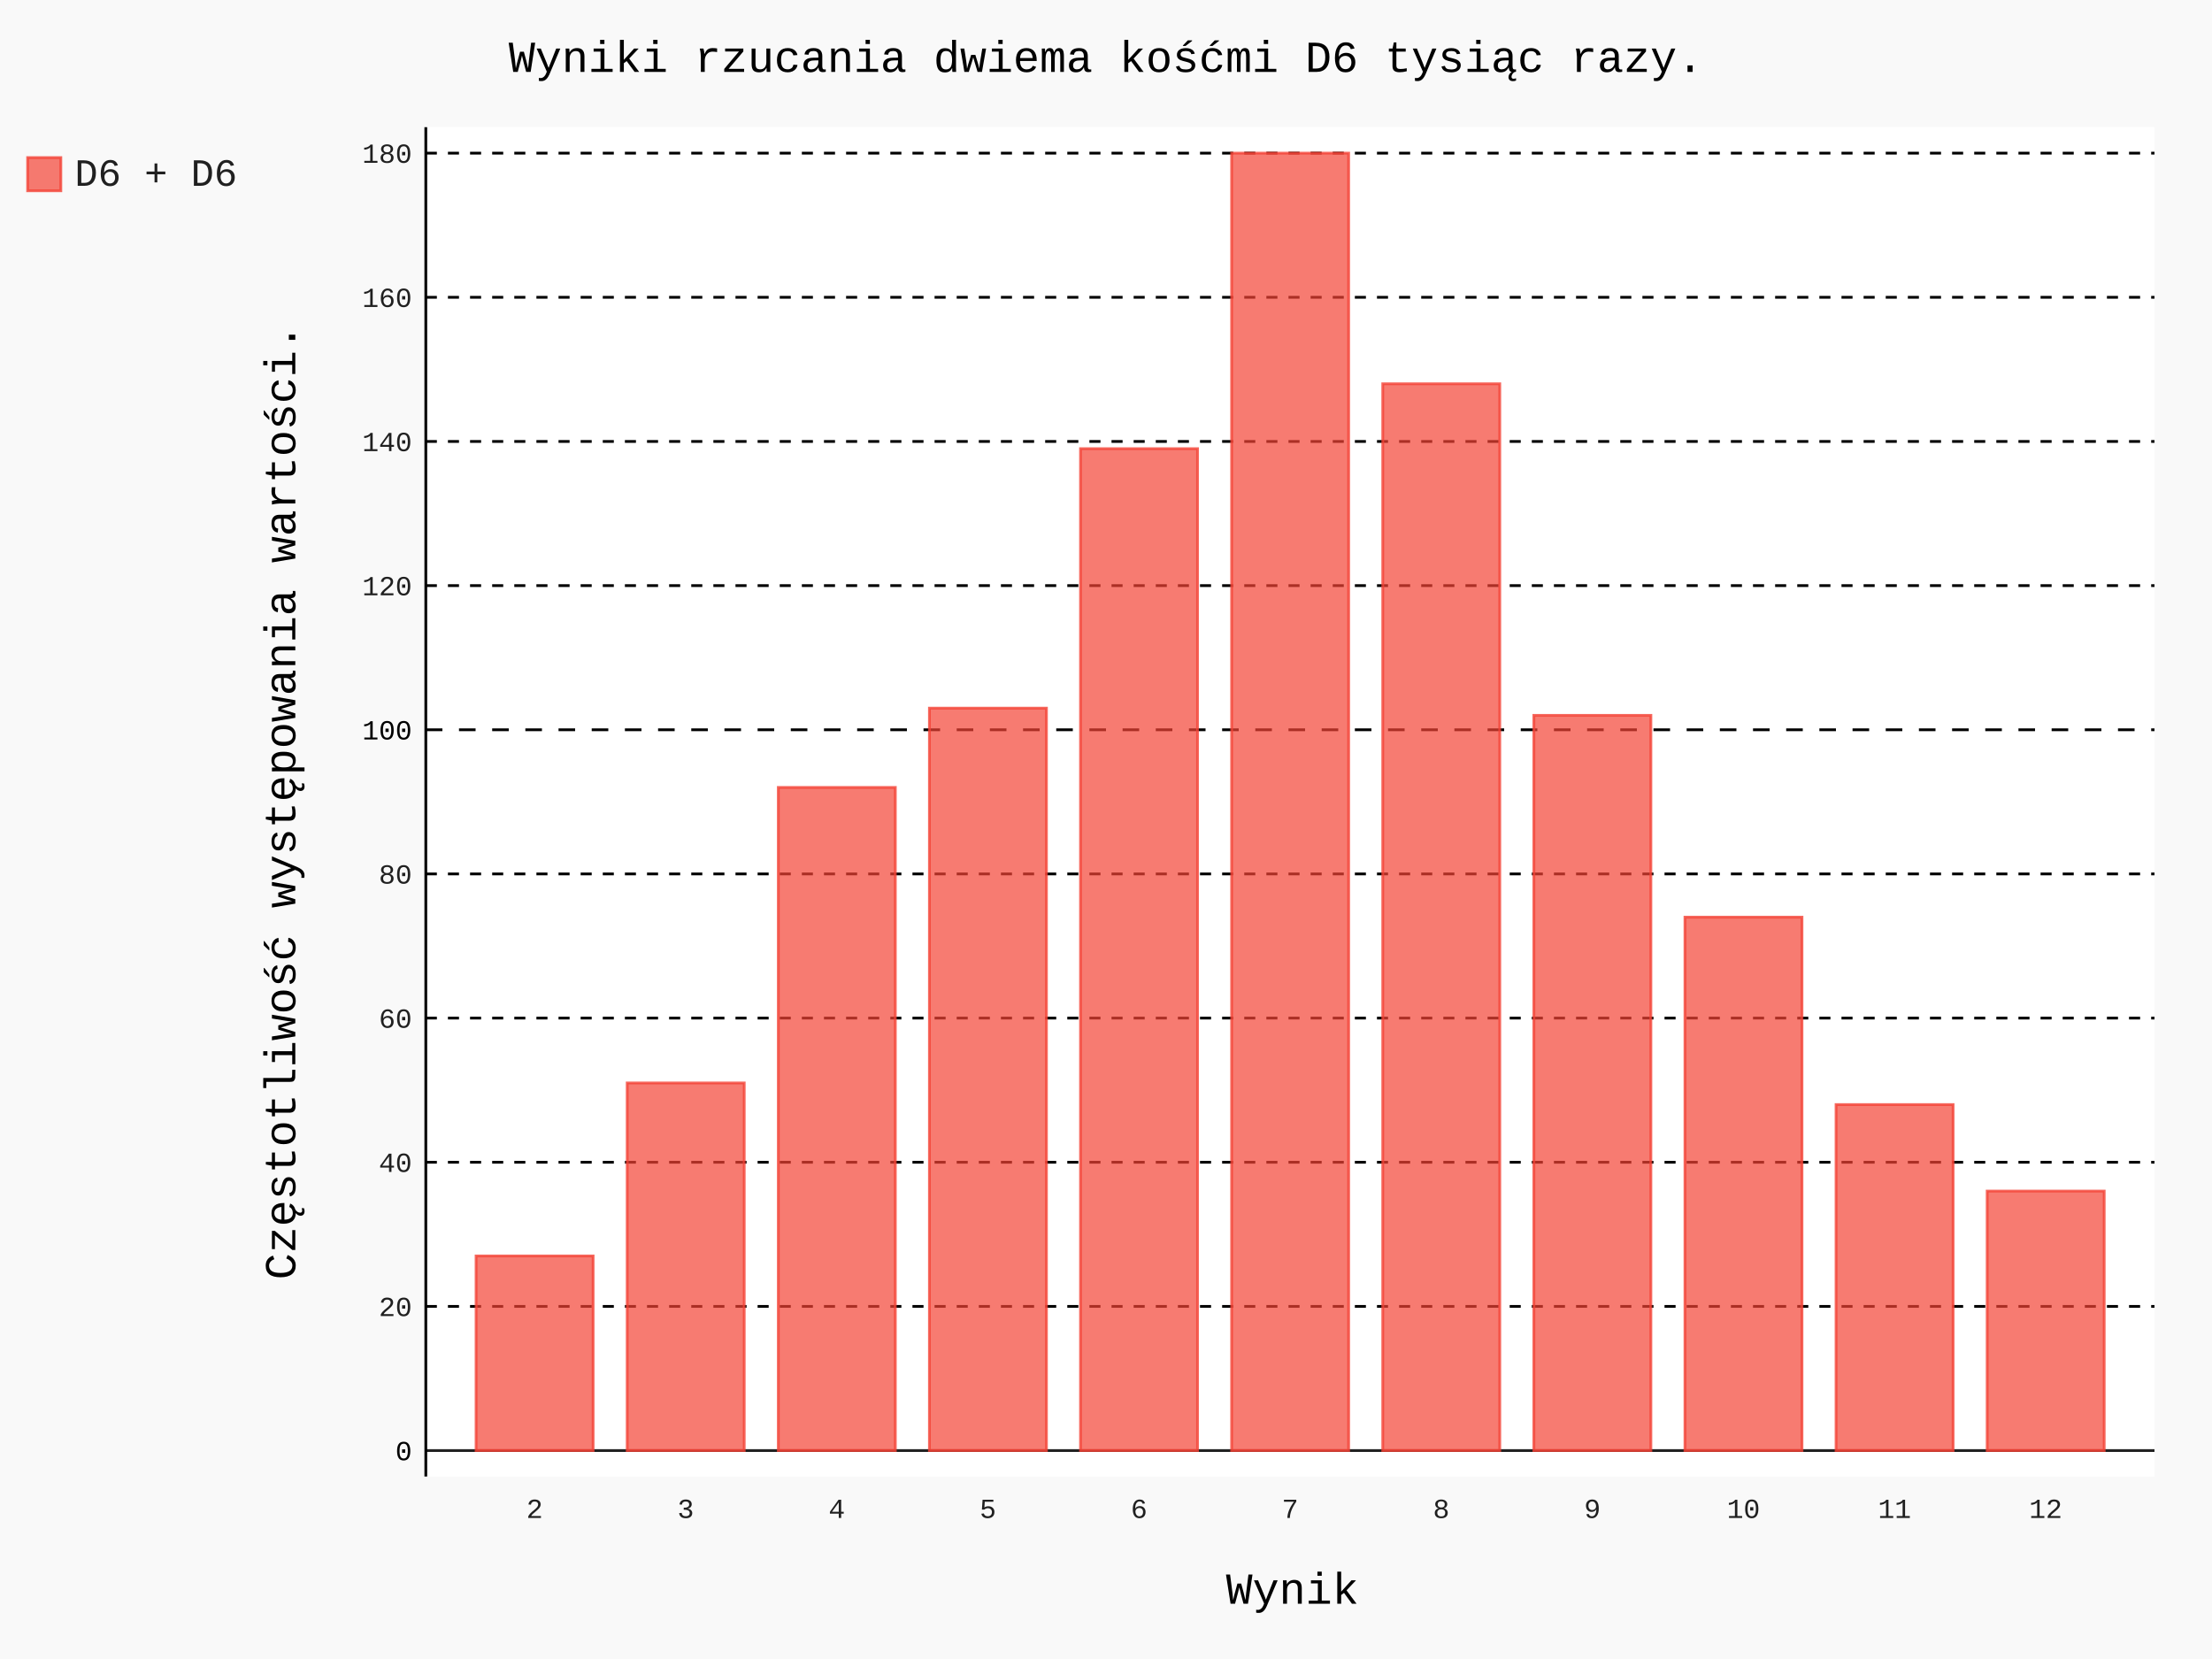
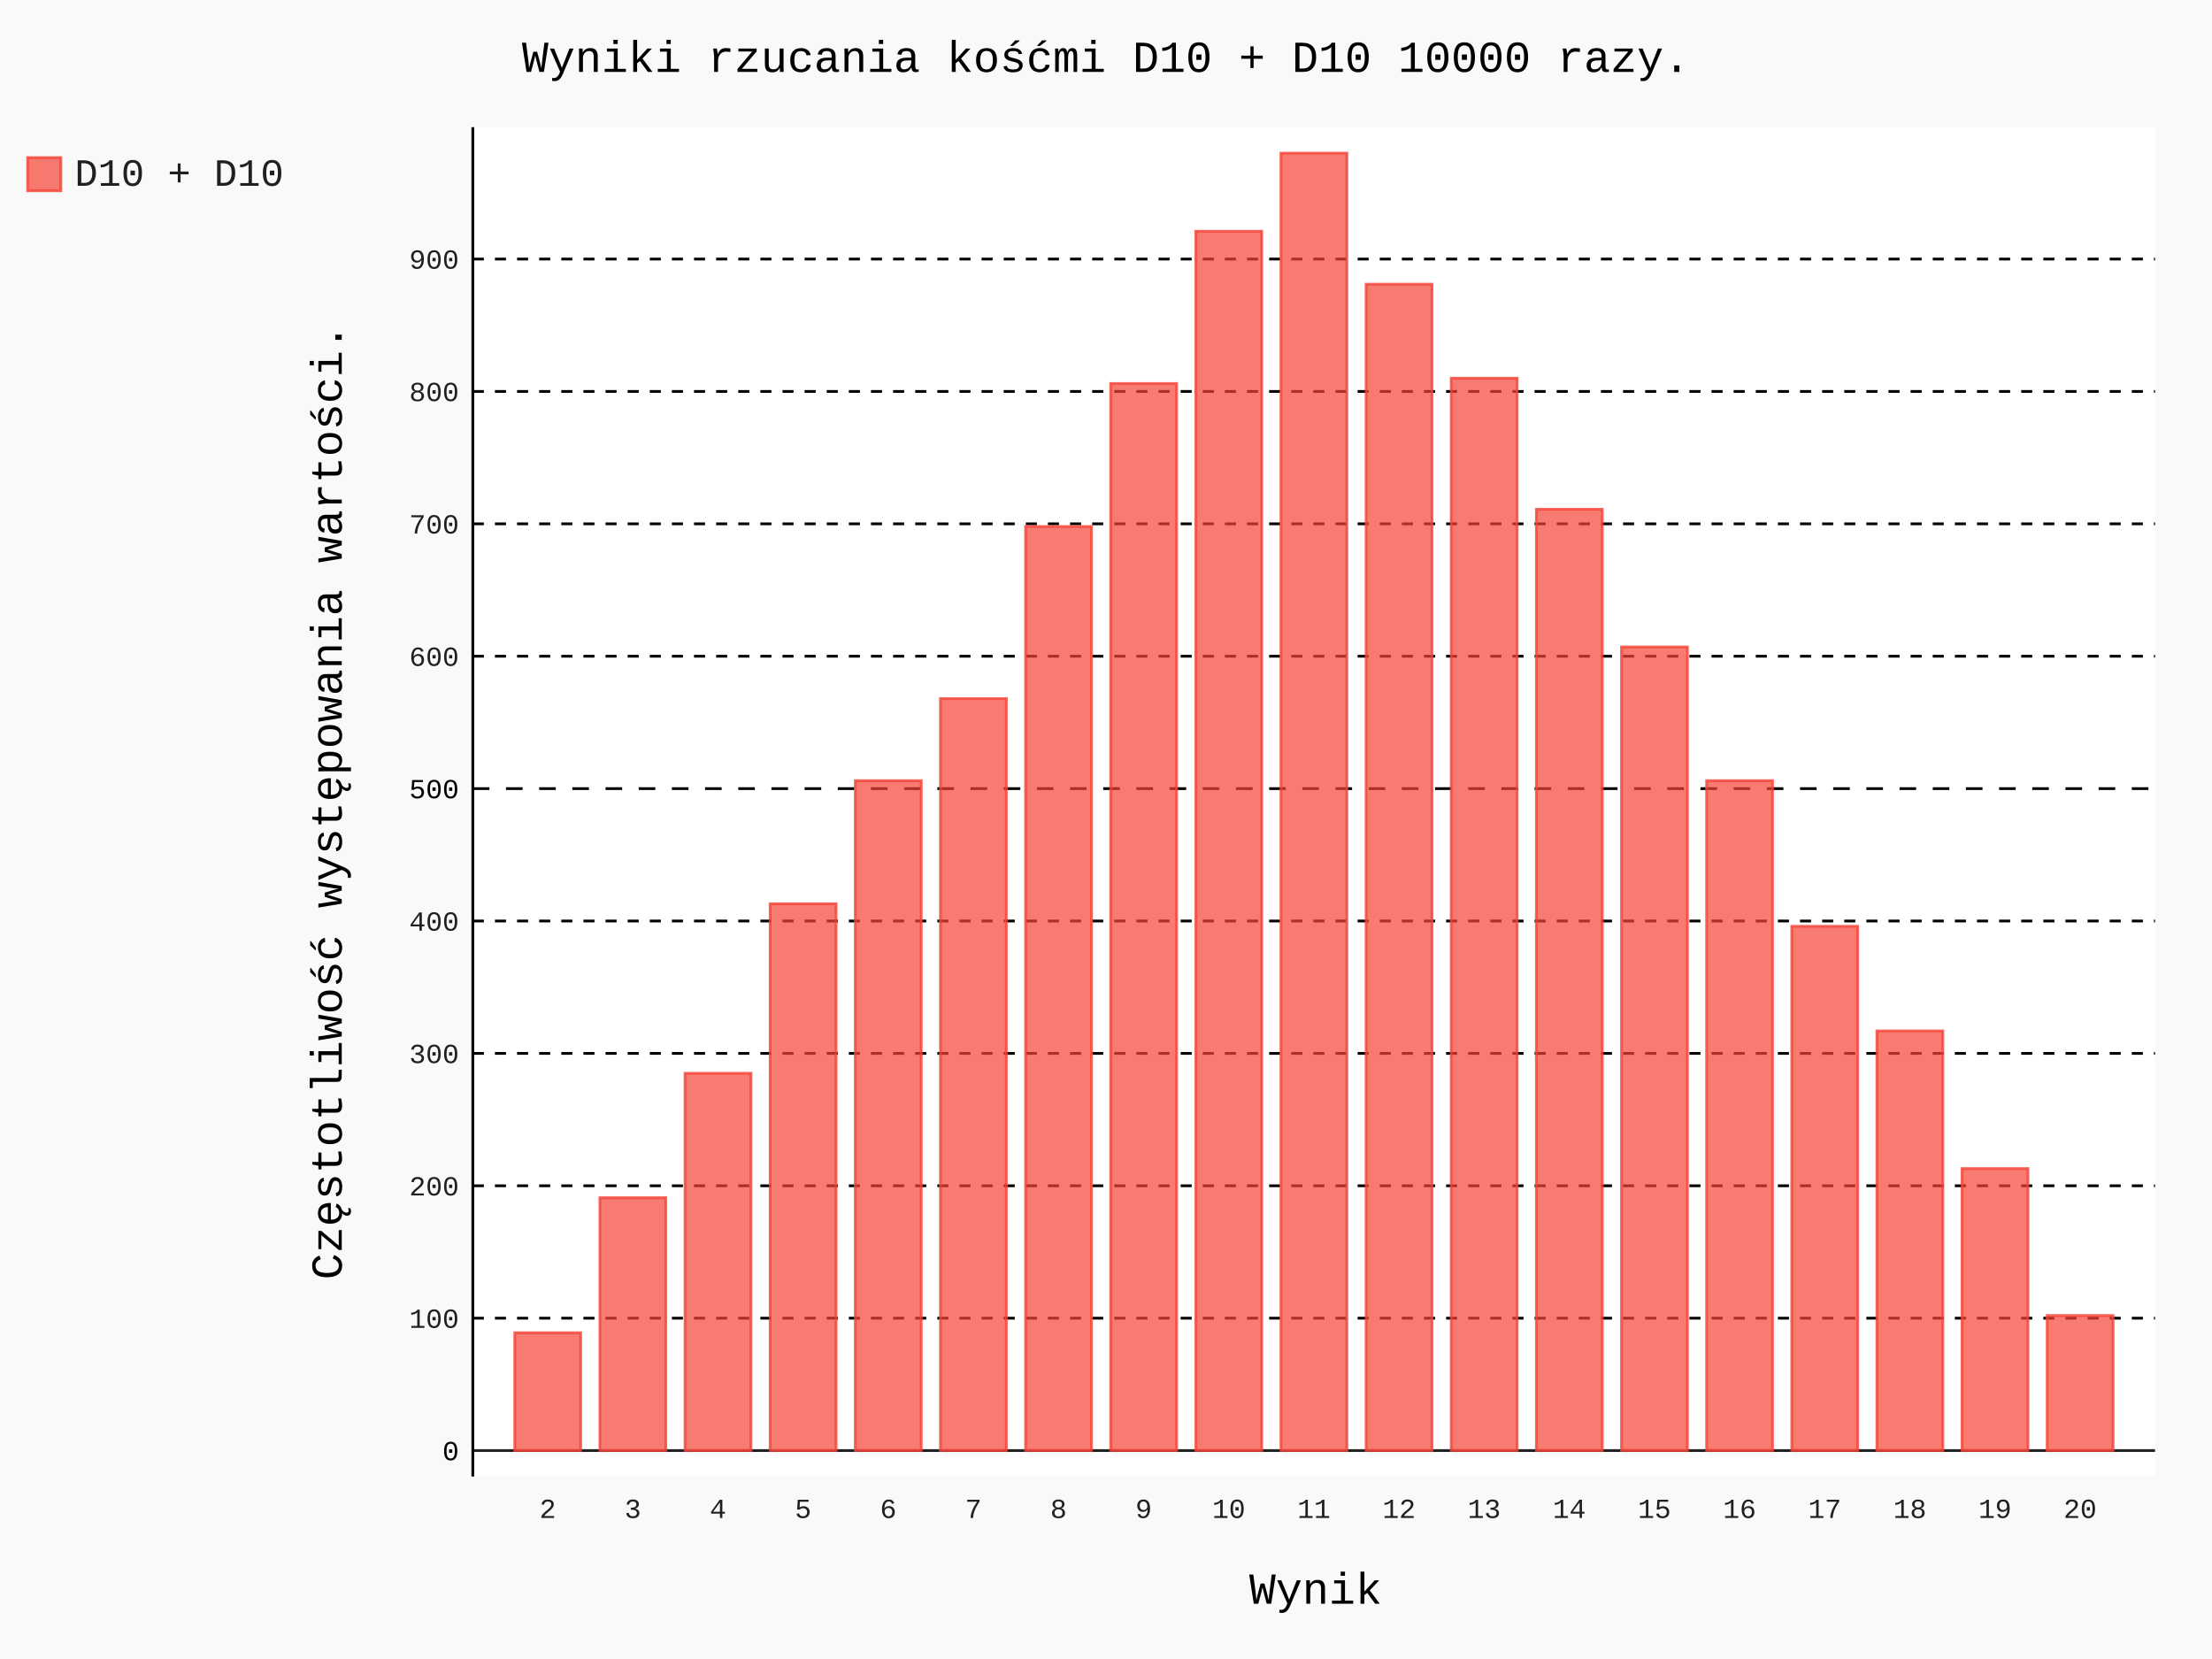
- <svg xmlns="http://www.w3.org/2000/svg" id="chart-ec274b99-f00b-4f72-a5e7-518adbe3f484" class="pygal-chart" viewBox="0 0 800 600">
+ <svg xmlns="http://www.w3.org/2000/svg" id="chart-650cd224-9f95-41b3-babb-3e369742faaf" class="pygal-chart" viewBox="0 0 800 600">
  <defs>
-     <style type="text/css">#chart-ec274b99-f00b-4f72-a5e7-518adbe3f484{-webkit-user-select:none;-webkit-font-smoothing:antialiased;font-family:Consolas,"Liberation Mono",Menlo,Courier,monospace}#chart-ec274b99-f00b-4f72-a5e7-518adbe3f484 .title{font-family:Consolas,"Liberation Mono",Menlo,Courier,monospace;font-size:16px}#chart-ec274b99-f00b-4f72-a5e7-518adbe3f484 .legends .legend text{font-family:Consolas,"Liberation Mono",Menlo,Courier,monospace;font-size:14px}#chart-ec274b99-f00b-4f72-a5e7-518adbe3f484 .axis text{font-family:Consolas,"Liberation Mono",Menlo,Courier,monospace;font-size:10px}#chart-ec274b99-f00b-4f72-a5e7-518adbe3f484 .axis text.major{font-family:Consolas,"Liberation Mono",Menlo,Courier,monospace;font-size:10px}#chart-ec274b99-f00b-4f72-a5e7-518adbe3f484 .text-overlay text.value{font-family:Consolas,"Liberation Mono",Menlo,Courier,monospace;font-size:16px}#chart-ec274b99-f00b-4f72-a5e7-518adbe3f484 .text-overlay text.label{font-family:Consolas,"Liberation Mono",Menlo,Courier,monospace;font-size:10px}#chart-ec274b99-f00b-4f72-a5e7-518adbe3f484 .tooltip{font-family:Consolas,"Liberation Mono",Menlo,Courier,monospace;font-size:14px}#chart-ec274b99-f00b-4f72-a5e7-518adbe3f484 text.no_data{font-family:Consolas,"Liberation Mono",Menlo,Courier,monospace;font-size:64px}
- #chart-ec274b99-f00b-4f72-a5e7-518adbe3f484{background-color:rgba(249,249,249,1)}#chart-ec274b99-f00b-4f72-a5e7-518adbe3f484 path,#chart-ec274b99-f00b-4f72-a5e7-518adbe3f484 line,#chart-ec274b99-f00b-4f72-a5e7-518adbe3f484 rect,#chart-ec274b99-f00b-4f72-a5e7-518adbe3f484 circle{-webkit-transition:150ms;-moz-transition:150ms;transition:150ms}#chart-ec274b99-f00b-4f72-a5e7-518adbe3f484 .graph &gt; .background{fill:rgba(249,249,249,1)}#chart-ec274b99-f00b-4f72-a5e7-518adbe3f484 .plot &gt; .background{fill:rgba(255,255,255,1)}#chart-ec274b99-f00b-4f72-a5e7-518adbe3f484 .graph{fill:rgba(0,0,0,.87)}#chart-ec274b99-f00b-4f72-a5e7-518adbe3f484 text.no_data{fill:rgba(0,0,0,1)}#chart-ec274b99-f00b-4f72-a5e7-518adbe3f484 .title{fill:rgba(0,0,0,1)}#chart-ec274b99-f00b-4f72-a5e7-518adbe3f484 .legends .legend text{fill:rgba(0,0,0,.87)}#chart-ec274b99-f00b-4f72-a5e7-518adbe3f484 .legends .legend:hover text{fill:rgba(0,0,0,1)}#chart-ec274b99-f00b-4f72-a5e7-518adbe3f484 .axis .line{stroke:rgba(0,0,0,1)}#chart-ec274b99-f00b-4f72-a5e7-518adbe3f484 .axis .guide.line{stroke:rgba(0,0,0,.54)}#chart-ec274b99-f00b-4f72-a5e7-518adbe3f484 .axis .major.line{stroke:rgba(0,0,0,.87)}#chart-ec274b99-f00b-4f72-a5e7-518adbe3f484 .axis text.major{fill:rgba(0,0,0,1)}#chart-ec274b99-f00b-4f72-a5e7-518adbe3f484 .axis.y .guides:hover .guide.line,#chart-ec274b99-f00b-4f72-a5e7-518adbe3f484 .line-graph .axis.x .guides:hover .guide.line,#chart-ec274b99-f00b-4f72-a5e7-518adbe3f484 .stackedline-graph .axis.x .guides:hover .guide.line,#chart-ec274b99-f00b-4f72-a5e7-518adbe3f484 .xy-graph .axis.x .guides:hover .guide.line{stroke:rgba(0,0,0,1)}#chart-ec274b99-f00b-4f72-a5e7-518adbe3f484 .axis .guides:hover text{fill:rgba(0,0,0,1)}#chart-ec274b99-f00b-4f72-a5e7-518adbe3f484 .reactive{fill-opacity:.7;stroke-opacity:.8;stroke-width:1}#chart-ec274b99-f00b-4f72-a5e7-518adbe3f484 .ci{stroke:rgba(0,0,0,.87)}#chart-ec274b99-f00b-4f72-a5e7-518adbe3f484 .reactive.active,#chart-ec274b99-f00b-4f72-a5e7-518adbe3f484 .active .reactive{fill-opacity:.8;stroke-opacity:.9;stroke-width:4}#chart-ec274b99-f00b-4f72-a5e7-518adbe3f484 .ci .reactive.active{stroke-width:1.5}#chart-ec274b99-f00b-4f72-a5e7-518adbe3f484 .series text{fill:rgba(0,0,0,1)}#chart-ec274b99-f00b-4f72-a5e7-518adbe3f484 .tooltip rect{fill:rgba(255,255,255,1);stroke:rgba(0,0,0,1);-webkit-transition:opacity 150ms;-moz-transition:opacity 150ms;transition:opacity 150ms}#chart-ec274b99-f00b-4f72-a5e7-518adbe3f484 .tooltip .label{fill:rgba(0,0,0,.87)}#chart-ec274b99-f00b-4f72-a5e7-518adbe3f484 .tooltip .label{fill:rgba(0,0,0,.87)}#chart-ec274b99-f00b-4f72-a5e7-518adbe3f484 .tooltip .legend{font-size:.8em;fill:rgba(0,0,0,.54)}#chart-ec274b99-f00b-4f72-a5e7-518adbe3f484 .tooltip .x_label{font-size:.6em;fill:rgba(0,0,0,1)}#chart-ec274b99-f00b-4f72-a5e7-518adbe3f484 .tooltip .xlink{font-size:.5em;text-decoration:underline}#chart-ec274b99-f00b-4f72-a5e7-518adbe3f484 .tooltip .value{font-size:1.5em}#chart-ec274b99-f00b-4f72-a5e7-518adbe3f484 .bound{font-size:.5em}#chart-ec274b99-f00b-4f72-a5e7-518adbe3f484 .max-value{font-size:.75em;fill:rgba(0,0,0,.54)}#chart-ec274b99-f00b-4f72-a5e7-518adbe3f484 .map-element{fill:rgba(255,255,255,1);stroke:rgba(0,0,0,.54) !important}#chart-ec274b99-f00b-4f72-a5e7-518adbe3f484 .map-element .reactive{fill-opacity:inherit;stroke-opacity:inherit}#chart-ec274b99-f00b-4f72-a5e7-518adbe3f484 .color-0,#chart-ec274b99-f00b-4f72-a5e7-518adbe3f484 .color-0 a:visited{stroke:#F44336;fill:#F44336}#chart-ec274b99-f00b-4f72-a5e7-518adbe3f484 .text-overlay .color-0 text{fill:black}
- #chart-ec274b99-f00b-4f72-a5e7-518adbe3f484 text.no_data{text-anchor:middle}#chart-ec274b99-f00b-4f72-a5e7-518adbe3f484 .guide.line{fill:none}#chart-ec274b99-f00b-4f72-a5e7-518adbe3f484 .centered{text-anchor:middle}#chart-ec274b99-f00b-4f72-a5e7-518adbe3f484 .title{text-anchor:middle}#chart-ec274b99-f00b-4f72-a5e7-518adbe3f484 .legends .legend text{fill-opacity:1}#chart-ec274b99-f00b-4f72-a5e7-518adbe3f484 .axis.x text{text-anchor:middle}#chart-ec274b99-f00b-4f72-a5e7-518adbe3f484 .axis.x:not(.web) text[transform]{text-anchor:start}#chart-ec274b99-f00b-4f72-a5e7-518adbe3f484 .axis.x:not(.web) text[transform].backwards{text-anchor:end}#chart-ec274b99-f00b-4f72-a5e7-518adbe3f484 .axis.y text{text-anchor:end}#chart-ec274b99-f00b-4f72-a5e7-518adbe3f484 .axis.y text[transform].backwards{text-anchor:start}#chart-ec274b99-f00b-4f72-a5e7-518adbe3f484 .axis.y2 text{text-anchor:start}#chart-ec274b99-f00b-4f72-a5e7-518adbe3f484 .axis.y2 text[transform].backwards{text-anchor:end}#chart-ec274b99-f00b-4f72-a5e7-518adbe3f484 .axis .guide.line{stroke-dasharray:4,4;stroke:black}#chart-ec274b99-f00b-4f72-a5e7-518adbe3f484 .axis .major.guide.line{stroke-dasharray:6,6;stroke:black}#chart-ec274b99-f00b-4f72-a5e7-518adbe3f484 .horizontal .axis.y .guide.line,#chart-ec274b99-f00b-4f72-a5e7-518adbe3f484 .horizontal .axis.y2 .guide.line,#chart-ec274b99-f00b-4f72-a5e7-518adbe3f484 .vertical .axis.x .guide.line{opacity:0}#chart-ec274b99-f00b-4f72-a5e7-518adbe3f484 .horizontal .axis.always_show .guide.line,#chart-ec274b99-f00b-4f72-a5e7-518adbe3f484 .vertical .axis.always_show .guide.line{opacity:1 !important}#chart-ec274b99-f00b-4f72-a5e7-518adbe3f484 .axis.y .guides:hover .guide.line,#chart-ec274b99-f00b-4f72-a5e7-518adbe3f484 .axis.y2 .guides:hover .guide.line,#chart-ec274b99-f00b-4f72-a5e7-518adbe3f484 .axis.x .guides:hover .guide.line{opacity:1}#chart-ec274b99-f00b-4f72-a5e7-518adbe3f484 .axis .guides:hover text{opacity:1}#chart-ec274b99-f00b-4f72-a5e7-518adbe3f484 .nofill{fill:none}#chart-ec274b99-f00b-4f72-a5e7-518adbe3f484 .subtle-fill{fill-opacity:.2}#chart-ec274b99-f00b-4f72-a5e7-518adbe3f484 .dot{stroke-width:1px;fill-opacity:1;stroke-opacity:1}#chart-ec274b99-f00b-4f72-a5e7-518adbe3f484 .dot.active{stroke-width:5px}#chart-ec274b99-f00b-4f72-a5e7-518adbe3f484 .dot.negative{fill:transparent}#chart-ec274b99-f00b-4f72-a5e7-518adbe3f484 text,#chart-ec274b99-f00b-4f72-a5e7-518adbe3f484 tspan{stroke:none !important}#chart-ec274b99-f00b-4f72-a5e7-518adbe3f484 .series text.active{opacity:1}#chart-ec274b99-f00b-4f72-a5e7-518adbe3f484 .tooltip rect{fill-opacity:.95;stroke-width:.5}#chart-ec274b99-f00b-4f72-a5e7-518adbe3f484 .tooltip text{fill-opacity:1}#chart-ec274b99-f00b-4f72-a5e7-518adbe3f484 .showable{visibility:hidden}#chart-ec274b99-f00b-4f72-a5e7-518adbe3f484 .showable.shown{visibility:visible}#chart-ec274b99-f00b-4f72-a5e7-518adbe3f484 .gauge-background{fill:rgba(229,229,229,1);stroke:none}#chart-ec274b99-f00b-4f72-a5e7-518adbe3f484 .bg-lines{stroke:rgba(249,249,249,1);stroke-width:2px}</style>
+     <style type="text/css">#chart-650cd224-9f95-41b3-babb-3e369742faaf{-webkit-user-select:none;-webkit-font-smoothing:antialiased;font-family:Consolas,"Liberation Mono",Menlo,Courier,monospace}#chart-650cd224-9f95-41b3-babb-3e369742faaf .title{font-family:Consolas,"Liberation Mono",Menlo,Courier,monospace;font-size:16px}#chart-650cd224-9f95-41b3-babb-3e369742faaf .legends .legend text{font-family:Consolas,"Liberation Mono",Menlo,Courier,monospace;font-size:14px}#chart-650cd224-9f95-41b3-babb-3e369742faaf .axis text{font-family:Consolas,"Liberation Mono",Menlo,Courier,monospace;font-size:10px}#chart-650cd224-9f95-41b3-babb-3e369742faaf .axis text.major{font-family:Consolas,"Liberation Mono",Menlo,Courier,monospace;font-size:10px}#chart-650cd224-9f95-41b3-babb-3e369742faaf .text-overlay text.value{font-family:Consolas,"Liberation Mono",Menlo,Courier,monospace;font-size:16px}#chart-650cd224-9f95-41b3-babb-3e369742faaf .text-overlay text.label{font-family:Consolas,"Liberation Mono",Menlo,Courier,monospace;font-size:10px}#chart-650cd224-9f95-41b3-babb-3e369742faaf .tooltip{font-family:Consolas,"Liberation Mono",Menlo,Courier,monospace;font-size:14px}#chart-650cd224-9f95-41b3-babb-3e369742faaf text.no_data{font-family:Consolas,"Liberation Mono",Menlo,Courier,monospace;font-size:64px}
+ #chart-650cd224-9f95-41b3-babb-3e369742faaf{background-color:rgba(249,249,249,1)}#chart-650cd224-9f95-41b3-babb-3e369742faaf path,#chart-650cd224-9f95-41b3-babb-3e369742faaf line,#chart-650cd224-9f95-41b3-babb-3e369742faaf rect,#chart-650cd224-9f95-41b3-babb-3e369742faaf circle{-webkit-transition:150ms;-moz-transition:150ms;transition:150ms}#chart-650cd224-9f95-41b3-babb-3e369742faaf .graph &gt; .background{fill:rgba(249,249,249,1)}#chart-650cd224-9f95-41b3-babb-3e369742faaf .plot &gt; .background{fill:rgba(255,255,255,1)}#chart-650cd224-9f95-41b3-babb-3e369742faaf .graph{fill:rgba(0,0,0,.87)}#chart-650cd224-9f95-41b3-babb-3e369742faaf text.no_data{fill:rgba(0,0,0,1)}#chart-650cd224-9f95-41b3-babb-3e369742faaf .title{fill:rgba(0,0,0,1)}#chart-650cd224-9f95-41b3-babb-3e369742faaf .legends .legend text{fill:rgba(0,0,0,.87)}#chart-650cd224-9f95-41b3-babb-3e369742faaf .legends .legend:hover text{fill:rgba(0,0,0,1)}#chart-650cd224-9f95-41b3-babb-3e369742faaf .axis .line{stroke:rgba(0,0,0,1)}#chart-650cd224-9f95-41b3-babb-3e369742faaf .axis .guide.line{stroke:rgba(0,0,0,.54)}#chart-650cd224-9f95-41b3-babb-3e369742faaf .axis .major.line{stroke:rgba(0,0,0,.87)}#chart-650cd224-9f95-41b3-babb-3e369742faaf .axis text.major{fill:rgba(0,0,0,1)}#chart-650cd224-9f95-41b3-babb-3e369742faaf .axis.y .guides:hover .guide.line,#chart-650cd224-9f95-41b3-babb-3e369742faaf .line-graph .axis.x .guides:hover .guide.line,#chart-650cd224-9f95-41b3-babb-3e369742faaf .stackedline-graph .axis.x .guides:hover .guide.line,#chart-650cd224-9f95-41b3-babb-3e369742faaf .xy-graph .axis.x .guides:hover .guide.line{stroke:rgba(0,0,0,1)}#chart-650cd224-9f95-41b3-babb-3e369742faaf .axis .guides:hover text{fill:rgba(0,0,0,1)}#chart-650cd224-9f95-41b3-babb-3e369742faaf .reactive{fill-opacity:.7;stroke-opacity:.8;stroke-width:1}#chart-650cd224-9f95-41b3-babb-3e369742faaf .ci{stroke:rgba(0,0,0,.87)}#chart-650cd224-9f95-41b3-babb-3e369742faaf .reactive.active,#chart-650cd224-9f95-41b3-babb-3e369742faaf .active .reactive{fill-opacity:.8;stroke-opacity:.9;stroke-width:4}#chart-650cd224-9f95-41b3-babb-3e369742faaf .ci .reactive.active{stroke-width:1.5}#chart-650cd224-9f95-41b3-babb-3e369742faaf .series text{fill:rgba(0,0,0,1)}#chart-650cd224-9f95-41b3-babb-3e369742faaf .tooltip rect{fill:rgba(255,255,255,1);stroke:rgba(0,0,0,1);-webkit-transition:opacity 150ms;-moz-transition:opacity 150ms;transition:opacity 150ms}#chart-650cd224-9f95-41b3-babb-3e369742faaf .tooltip .label{fill:rgba(0,0,0,.87)}#chart-650cd224-9f95-41b3-babb-3e369742faaf .tooltip .label{fill:rgba(0,0,0,.87)}#chart-650cd224-9f95-41b3-babb-3e369742faaf .tooltip .legend{font-size:.8em;fill:rgba(0,0,0,.54)}#chart-650cd224-9f95-41b3-babb-3e369742faaf .tooltip .x_label{font-size:.6em;fill:rgba(0,0,0,1)}#chart-650cd224-9f95-41b3-babb-3e369742faaf .tooltip .xlink{font-size:.5em;text-decoration:underline}#chart-650cd224-9f95-41b3-babb-3e369742faaf .tooltip .value{font-size:1.5em}#chart-650cd224-9f95-41b3-babb-3e369742faaf .bound{font-size:.5em}#chart-650cd224-9f95-41b3-babb-3e369742faaf .max-value{font-size:.75em;fill:rgba(0,0,0,.54)}#chart-650cd224-9f95-41b3-babb-3e369742faaf .map-element{fill:rgba(255,255,255,1);stroke:rgba(0,0,0,.54) !important}#chart-650cd224-9f95-41b3-babb-3e369742faaf .map-element .reactive{fill-opacity:inherit;stroke-opacity:inherit}#chart-650cd224-9f95-41b3-babb-3e369742faaf .color-0,#chart-650cd224-9f95-41b3-babb-3e369742faaf .color-0 a:visited{stroke:#F44336;fill:#F44336}#chart-650cd224-9f95-41b3-babb-3e369742faaf .text-overlay .color-0 text{fill:black}
+ #chart-650cd224-9f95-41b3-babb-3e369742faaf text.no_data{text-anchor:middle}#chart-650cd224-9f95-41b3-babb-3e369742faaf .guide.line{fill:none}#chart-650cd224-9f95-41b3-babb-3e369742faaf .centered{text-anchor:middle}#chart-650cd224-9f95-41b3-babb-3e369742faaf .title{text-anchor:middle}#chart-650cd224-9f95-41b3-babb-3e369742faaf .legends .legend text{fill-opacity:1}#chart-650cd224-9f95-41b3-babb-3e369742faaf .axis.x text{text-anchor:middle}#chart-650cd224-9f95-41b3-babb-3e369742faaf .axis.x:not(.web) text[transform]{text-anchor:start}#chart-650cd224-9f95-41b3-babb-3e369742faaf .axis.x:not(.web) text[transform].backwards{text-anchor:end}#chart-650cd224-9f95-41b3-babb-3e369742faaf .axis.y text{text-anchor:end}#chart-650cd224-9f95-41b3-babb-3e369742faaf .axis.y text[transform].backwards{text-anchor:start}#chart-650cd224-9f95-41b3-babb-3e369742faaf .axis.y2 text{text-anchor:start}#chart-650cd224-9f95-41b3-babb-3e369742faaf .axis.y2 text[transform].backwards{text-anchor:end}#chart-650cd224-9f95-41b3-babb-3e369742faaf .axis .guide.line{stroke-dasharray:4,4;stroke:black}#chart-650cd224-9f95-41b3-babb-3e369742faaf .axis .major.guide.line{stroke-dasharray:6,6;stroke:black}#chart-650cd224-9f95-41b3-babb-3e369742faaf .horizontal .axis.y .guide.line,#chart-650cd224-9f95-41b3-babb-3e369742faaf .horizontal .axis.y2 .guide.line,#chart-650cd224-9f95-41b3-babb-3e369742faaf .vertical .axis.x .guide.line{opacity:0}#chart-650cd224-9f95-41b3-babb-3e369742faaf .horizontal .axis.always_show .guide.line,#chart-650cd224-9f95-41b3-babb-3e369742faaf .vertical .axis.always_show .guide.line{opacity:1 !important}#chart-650cd224-9f95-41b3-babb-3e369742faaf .axis.y .guides:hover .guide.line,#chart-650cd224-9f95-41b3-babb-3e369742faaf .axis.y2 .guides:hover .guide.line,#chart-650cd224-9f95-41b3-babb-3e369742faaf .axis.x .guides:hover .guide.line{opacity:1}#chart-650cd224-9f95-41b3-babb-3e369742faaf .axis .guides:hover text{opacity:1}#chart-650cd224-9f95-41b3-babb-3e369742faaf .nofill{fill:none}#chart-650cd224-9f95-41b3-babb-3e369742faaf .subtle-fill{fill-opacity:.2}#chart-650cd224-9f95-41b3-babb-3e369742faaf .dot{stroke-width:1px;fill-opacity:1;stroke-opacity:1}#chart-650cd224-9f95-41b3-babb-3e369742faaf .dot.active{stroke-width:5px}#chart-650cd224-9f95-41b3-babb-3e369742faaf .dot.negative{fill:transparent}#chart-650cd224-9f95-41b3-babb-3e369742faaf text,#chart-650cd224-9f95-41b3-babb-3e369742faaf tspan{stroke:none !important}#chart-650cd224-9f95-41b3-babb-3e369742faaf .series text.active{opacity:1}#chart-650cd224-9f95-41b3-babb-3e369742faaf .tooltip rect{fill-opacity:.95;stroke-width:.5}#chart-650cd224-9f95-41b3-babb-3e369742faaf .tooltip text{fill-opacity:1}#chart-650cd224-9f95-41b3-babb-3e369742faaf .showable{visibility:hidden}#chart-650cd224-9f95-41b3-babb-3e369742faaf .showable.shown{visibility:visible}#chart-650cd224-9f95-41b3-babb-3e369742faaf .gauge-background{fill:rgba(229,229,229,1);stroke:none}#chart-650cd224-9f95-41b3-babb-3e369742faaf .bg-lines{stroke:rgba(249,249,249,1);stroke-width:2px}</style>
  </defs>
  <g class="graph bar-graph vertical">
    <rect x="0" y="0" width="800" height="600" class="background" />
-     <g transform="translate(154, 46)" class="plot">
-       <rect x="0" y="0" width="625.2" height="488" class="background" />
+     <g transform="translate(171, 46)" class="plot">
+       <rect x="0" y="0" width="608.4" height="488" class="background" />
      <g class="axis y always_show">
        <g class="guides">
-           <path d="M0 478.615 h625.2" class="axis major line" />
+           <path d="M0 478.615 h608.4" class="axis major line" />
          <text x="-5" y="482.115" class="major">0</text>
        </g>
        <g class="guides">
-           <path d="M0 426.479 h625.2" class="guide line" />
-           <text x="-5" y="429.979" class="">20</text>
-         </g>
-         <g class="guides">
-           <path d="M0 374.342 h625.2" class="guide line" />
-           <text x="-5" y="377.842" class="">40</text>
-         </g>
-         <g class="guides">
-           <path d="M0 322.205 h625.2" class="guide line" />
-           <text x="-5" y="325.705" class="">60</text>
-         </g>
-         <g class="guides">
-           <path d="M0 270.068 h625.2" class="guide line" />
-           <text x="-5" y="273.568" class="">80</text>
-         </g>
-         <g class="guides">
-           <path d="M0 217.932 h625.2" class="major guide line" />
-           <text x="-5" y="221.432" class="major">100</text>
-         </g>
-         <g class="guides">
-           <path d="M0 165.795 h625.2" class="guide line" />
-           <text x="-5" y="169.295" class="">120</text>
-         </g>
-         <g class="guides">
-           <path d="M0 113.658 h625.2" class="guide line" />
-           <text x="-5" y="117.158" class="">140</text>
-         </g>
-         <g class="guides">
-           <path d="M0 61.521 h625.2" class="guide line" />
-           <text x="-5" y="65.021" class="">160</text>
-         </g>
-         <g class="guides">
-           <path d="M0 9.385 h625.2" class="guide line" />
-           <text x="-5" y="12.885" class="">180</text>
+           <path d="M0 430.735 h608.4" class="guide line" />
+           <text x="-5" y="434.235" class="">100</text>
+         </g>
+         <g class="guides">
+           <path d="M0 382.854 h608.4" class="guide line" />
+           <text x="-5" y="386.354" class="">200</text>
+         </g>
+         <g class="guides">
+           <path d="M0 334.973 h608.4" class="guide line" />
+           <text x="-5" y="338.473" class="">300</text>
+         </g>
+         <g class="guides">
+           <path d="M0 287.093 h608.4" class="guide line" />
+           <text x="-5" y="290.593" class="">400</text>
+         </g>
+         <g class="guides">
+           <path d="M0 239.212 h608.4" class="major guide line" />
+           <text x="-5" y="242.712" class="major">500</text>
+         </g>
+         <g class="guides">
+           <path d="M0 191.331 h608.4" class="guide line" />
+           <text x="-5" y="194.831" class="">600</text>
+         </g>
+         <g class="guides">
+           <path d="M0 143.451 h608.4" class="guide line" />
+           <text x="-5" y="146.951" class="">700</text>
+         </g>
+         <g class="guides">
+           <path d="M0 95.57 h608.4" class="guide line" />
+           <text x="-5" y="99.07" class="">800</text>
+         </g>
+         <g class="guides">
+           <path d="M0 47.689 h608.4" class="guide line" />
+           <text x="-5" y="51.189" class="">900</text>
        </g>
      </g>
      <g class="axis x">
        <path d="M0 0 v488" class="line" />
        <g class="guides">
-           <path d="M39.348 0 v488" class="guide line" />
-           <text x="39.348" y="503.0" class="">2</text>
-         </g>
-         <g class="guides">
-           <path d="M93.999 0 v488" class="guide line" />
-           <text x="93.999" y="503.0" class="">3</text>
-         </g>
-         <g class="guides">
-           <path d="M148.649 0 v488" class="guide line" />
-           <text x="148.649" y="503.0" class="">4</text>
-         </g>
-         <g class="guides">
-           <path d="M203.299 0 v488" class="guide line" />
-           <text x="203.299" y="503.0" class="">5</text>
-         </g>
-         <g class="guides">
-           <path d="M257.95 0 v488" class="guide line" />
-           <text x="257.95" y="503.0" class="">6</text>
-         </g>
-         <g class="guides">
-           <path d="M312.6 0 v488" class="guide line" />
-           <text x="312.6" y="503.0" class="">7</text>
-         </g>
-         <g class="guides">
-           <path d="M367.25 0 v488" class="guide line" />
-           <text x="367.25" y="503.0" class="">8</text>
-         </g>
-         <g class="guides">
-           <path d="M421.901 0 v488" class="guide line" />
-           <text x="421.901" y="503.0" class="">9</text>
-         </g>
-         <g class="guides">
-           <path d="M476.551 0 v488" class="guide line" />
-           <text x="476.551" y="503.0" class="">10</text>
-         </g>
-         <g class="guides">
-           <path d="M531.201 0 v488" class="guide line" />
-           <text x="531.201" y="503.0" class="">11</text>
-         </g>
-         <g class="guides">
-           <path d="M585.852 0 v488" class="guide line" />
-           <text x="585.852" y="503.0" class="">12</text>
+           <path d="M27.095 0 v488" class="guide line" />
+           <text x="27.095" y="503.0" class="">2</text>
+         </g>
+         <g class="guides">
+           <path d="M57.884 0 v488" class="guide line" />
+           <text x="57.884" y="503.0" class="">3</text>
+         </g>
+         <g class="guides">
+           <path d="M88.674 0 v488" class="guide line" />
+           <text x="88.674" y="503.0" class="">4</text>
+         </g>
+         <g class="guides">
+           <path d="M119.463 0 v488" class="guide line" />
+           <text x="119.463" y="503.0" class="">5</text>
+         </g>
+         <g class="guides">
+           <path d="M150.253 0 v488" class="guide line" />
+           <text x="150.253" y="503.0" class="">6</text>
+         </g>
+         <g class="guides">
+           <path d="M181.042 0 v488" class="guide line" />
+           <text x="181.042" y="503.0" class="">7</text>
+         </g>
+         <g class="guides">
+           <path d="M211.832 0 v488" class="guide line" />
+           <text x="211.832" y="503.0" class="">8</text>
+         </g>
+         <g class="guides">
+           <path d="M242.621 0 v488" class="guide line" />
+           <text x="242.621" y="503.0" class="">9</text>
+         </g>
+         <g class="guides">
+           <path d="M273.411 0 v488" class="guide line" />
+           <text x="273.411" y="503.0" class="">10</text>
+         </g>
+         <g class="guides">
+           <path d="M304.2 0 v488" class="guide line" />
+           <text x="304.2" y="503.0" class="">11</text>
+         </g>
+         <g class="guides">
+           <path d="M334.989 0 v488" class="guide line" />
+           <text x="334.989" y="503.0" class="">12</text>
+         </g>
+         <g class="guides">
+           <path d="M365.779 0 v488" class="guide line" />
+           <text x="365.779" y="503.0" class="">13</text>
+         </g>
+         <g class="guides">
+           <path d="M396.568 0 v488" class="guide line" />
+           <text x="396.568" y="503.0" class="">14</text>
+         </g>
+         <g class="guides">
+           <path d="M427.358 0 v488" class="guide line" />
+           <text x="427.358" y="503.0" class="">15</text>
+         </g>
+         <g class="guides">
+           <path d="M458.147 0 v488" class="guide line" />
+           <text x="458.147" y="503.0" class="">16</text>
+         </g>
+         <g class="guides">
+           <path d="M488.937 0 v488" class="guide line" />
+           <text x="488.937" y="503.0" class="">17</text>
+         </g>
+         <g class="guides">
+           <path d="M519.726 0 v488" class="guide line" />
+           <text x="519.726" y="503.0" class="">18</text>
+         </g>
+         <g class="guides">
+           <path d="M550.516 0 v488" class="guide line" />
+           <text x="550.516" y="503.0" class="">19</text>
+         </g>
+         <g class="guides">
+           <path d="M581.305 0 v488" class="guide line" />
+           <text x="581.305" y="503.0" class="">20</text>
        </g>
      </g>
      <g class="series serie-0 color-0">
        <g class="bars">
          <g class="bar">
-             <rect x="18.188" y="408.231" rx="0" ry="0" width="42.321" height="70.385" class="rect reactive tooltip-trigger" />
-           </g>
-           <g class="bar">
-             <rect x="72.838" y="345.667" rx="0" ry="0" width="42.321" height="132.949" class="rect reactive tooltip-trigger" />
-           </g>
-           <g class="bar">
-             <rect x="127.488" y="238.786" rx="0" ry="0" width="42.321" height="239.829" class="rect reactive tooltip-trigger" />
-           </g>
-           <g class="bar">
-             <rect x="182.139" y="210.111" rx="0" ry="0" width="42.321" height="268.504" class="rect reactive tooltip-trigger" />
-           </g>
-           <g class="bar">
-             <rect x="236.789" y="116.265" rx="0" ry="0" width="42.321" height="362.35" class="rect reactive tooltip-trigger" />
-           </g>
-           <g class="bar">
-             <rect x="291.439" y="9.385" rx="0" ry="0" width="42.321" height="469.231" class="rect reactive tooltip-trigger" />
-           </g>
-           <g class="bar">
-             <rect x="346.09" y="92.803" rx="0" ry="0" width="42.321" height="385.812" class="rect reactive tooltip-trigger" />
-           </g>
-           <g class="bar">
-             <rect x="400.74" y="212.718" rx="0" ry="0" width="42.321" height="265.897" class="rect reactive tooltip-trigger" />
-           </g>
-           <g class="bar">
-             <rect x="455.39" y="285.709" rx="0" ry="0" width="42.321" height="192.906" class="rect reactive tooltip-trigger" />
-           </g>
-           <g class="bar">
-             <rect x="510.041" y="353.487" rx="0" ry="0" width="42.321" height="125.128" class="rect reactive tooltip-trigger" />
-           </g>
-           <g class="bar">
-             <rect x="564.691" y="384.769" rx="0" ry="0" width="42.321" height="93.846" class="rect reactive tooltip-trigger" />
+             <rect x="15.173" y="436.002" rx="0" ry="0" width="23.843" height="42.614" class="rect reactive tooltip-trigger" />
+           </g>
+           <g class="bar">
+             <rect x="45.963" y="387.163" rx="0" ry="0" width="23.843" height="91.452" class="rect reactive tooltip-trigger" />
+           </g>
+           <g class="bar">
+             <rect x="76.752" y="342.155" rx="0" ry="0" width="23.843" height="136.46" class="rect reactive tooltip-trigger" />
+           </g>
+           <g class="bar">
+             <rect x="107.541" y="280.868" rx="0" ry="0" width="23.843" height="197.747" class="rect reactive tooltip-trigger" />
+           </g>
+           <g class="bar">
+             <rect x="138.331" y="236.339" rx="0" ry="0" width="23.843" height="242.276" class="rect reactive tooltip-trigger" />
+           </g>
+           <g class="bar">
+             <rect x="169.12" y="206.653" rx="0" ry="0" width="23.843" height="271.962" class="rect reactive tooltip-trigger" />
+           </g>
+           <g class="bar">
+             <rect x="199.91" y="144.408" rx="0" ry="0" width="23.843" height="334.207" class="rect reactive tooltip-trigger" />
+           </g>
+           <g class="bar">
+             <rect x="230.699" y="92.697" rx="0" ry="0" width="23.843" height="385.918" class="rect reactive tooltip-trigger" />
+           </g>
+           <g class="bar">
+             <rect x="261.489" y="37.634" rx="0" ry="0" width="23.843" height="440.981" class="rect reactive tooltip-trigger" />
+           </g>
+           <g class="bar">
+             <rect x="292.278" y="9.385" rx="0" ry="0" width="23.843" height="469.231" class="rect reactive tooltip-trigger" />
+           </g>
+           <g class="bar">
+             <rect x="323.068" y="56.786" rx="0" ry="0" width="23.843" height="421.829" class="rect reactive tooltip-trigger" />
+           </g>
+           <g class="bar">
+             <rect x="353.857" y="90.782" rx="0" ry="0" width="23.843" height="387.834" class="rect reactive tooltip-trigger" />
+           </g>
+           <g class="bar">
+             <rect x="384.647" y="138.184" rx="0" ry="0" width="23.843" height="340.432" class="rect reactive tooltip-trigger" />
+           </g>
+           <g class="bar">
+             <rect x="415.436" y="187.98" rx="0" ry="0" width="23.843" height="290.636" class="rect reactive tooltip-trigger" />
+           </g>
+           <g class="bar">
+             <rect x="446.226" y="236.339" rx="0" ry="0" width="23.843" height="242.276" class="rect reactive tooltip-trigger" />
+           </g>
+           <g class="bar">
+             <rect x="477.015" y="289.008" rx="0" ry="0" width="23.843" height="189.608" class="rect reactive tooltip-trigger" />
+           </g>
+           <g class="bar">
+             <rect x="507.805" y="326.834" rx="0" ry="0" width="23.843" height="151.782" class="rect reactive tooltip-trigger" />
+           </g>
+           <g class="bar">
+             <rect x="538.594" y="376.63" rx="0" ry="0" width="23.843" height="101.986" class="rect reactive tooltip-trigger" />
+           </g>
+           <g class="bar">
+             <rect x="569.384" y="429.777" rx="0" ry="0" width="23.843" height="48.838" class="rect reactive tooltip-trigger" />
          </g>
        </g>
      </g>
    </g>
    <g class="titles">
-       <text x="400.0" y="26" class="title plot_title">Wyniki rzucania dwiema kośćmi D6 tysiąc razy.</text>
-       <text x="467.4" y="580" class="title">Wynik</text>
-       <text x="80.8" y="316.0" class="title" transform="rotate(-90 80.8 290)">Częstotliwość występowania wartości.</text>
-     </g>
-     <g transform="translate(154, 46)" class="plot overlay">
+       <text x="400.0" y="26" class="title plot_title">Wyniki rzucania kośćmi D10 + D10 10000 razy.</text>
+       <text x="475.8" y="580" class="title">Wynik</text>
+       <text x="97.6" y="316.0" class="title" transform="rotate(-90 97.6 290)">Częstotliwość występowania wartości.</text>
+     </g>
+     <g transform="translate(171, 46)" class="plot overlay">
      <g class="series serie-0 color-0" />
    </g>
-     <g transform="translate(154, 46)" class="plot text-overlay">
+     <g transform="translate(171, 46)" class="plot text-overlay">
      <g class="series serie-0 color-0" />
    </g>
-     <g transform="translate(154, 46)" class="plot tooltip-overlay">
+     <g transform="translate(171, 46)" class="plot tooltip-overlay">
      <g transform="translate(0 0)" style="opacity: 0" class="tooltip">
        <rect rx="0" ry="0" width="0" height="0" class="tooltip-box" />
        <g class="text" />
      </g>
    </g>
    <g transform="translate(10, 56)" class="legends">
      <g id="activate-serie-0" class="legend reactive activate-serie">
        <rect x="0.0" y="1.0" width="12" height="12" class="color-0 reactive" />
-         <text x="17.0" y="11.2">D6 + D6</text>
+         <text x="17.0" y="11.2">D10 + D10</text>
      </g>
    </g>
    <g transform="translate(790, 56)" class="legends" />
  </g>
</svg>
